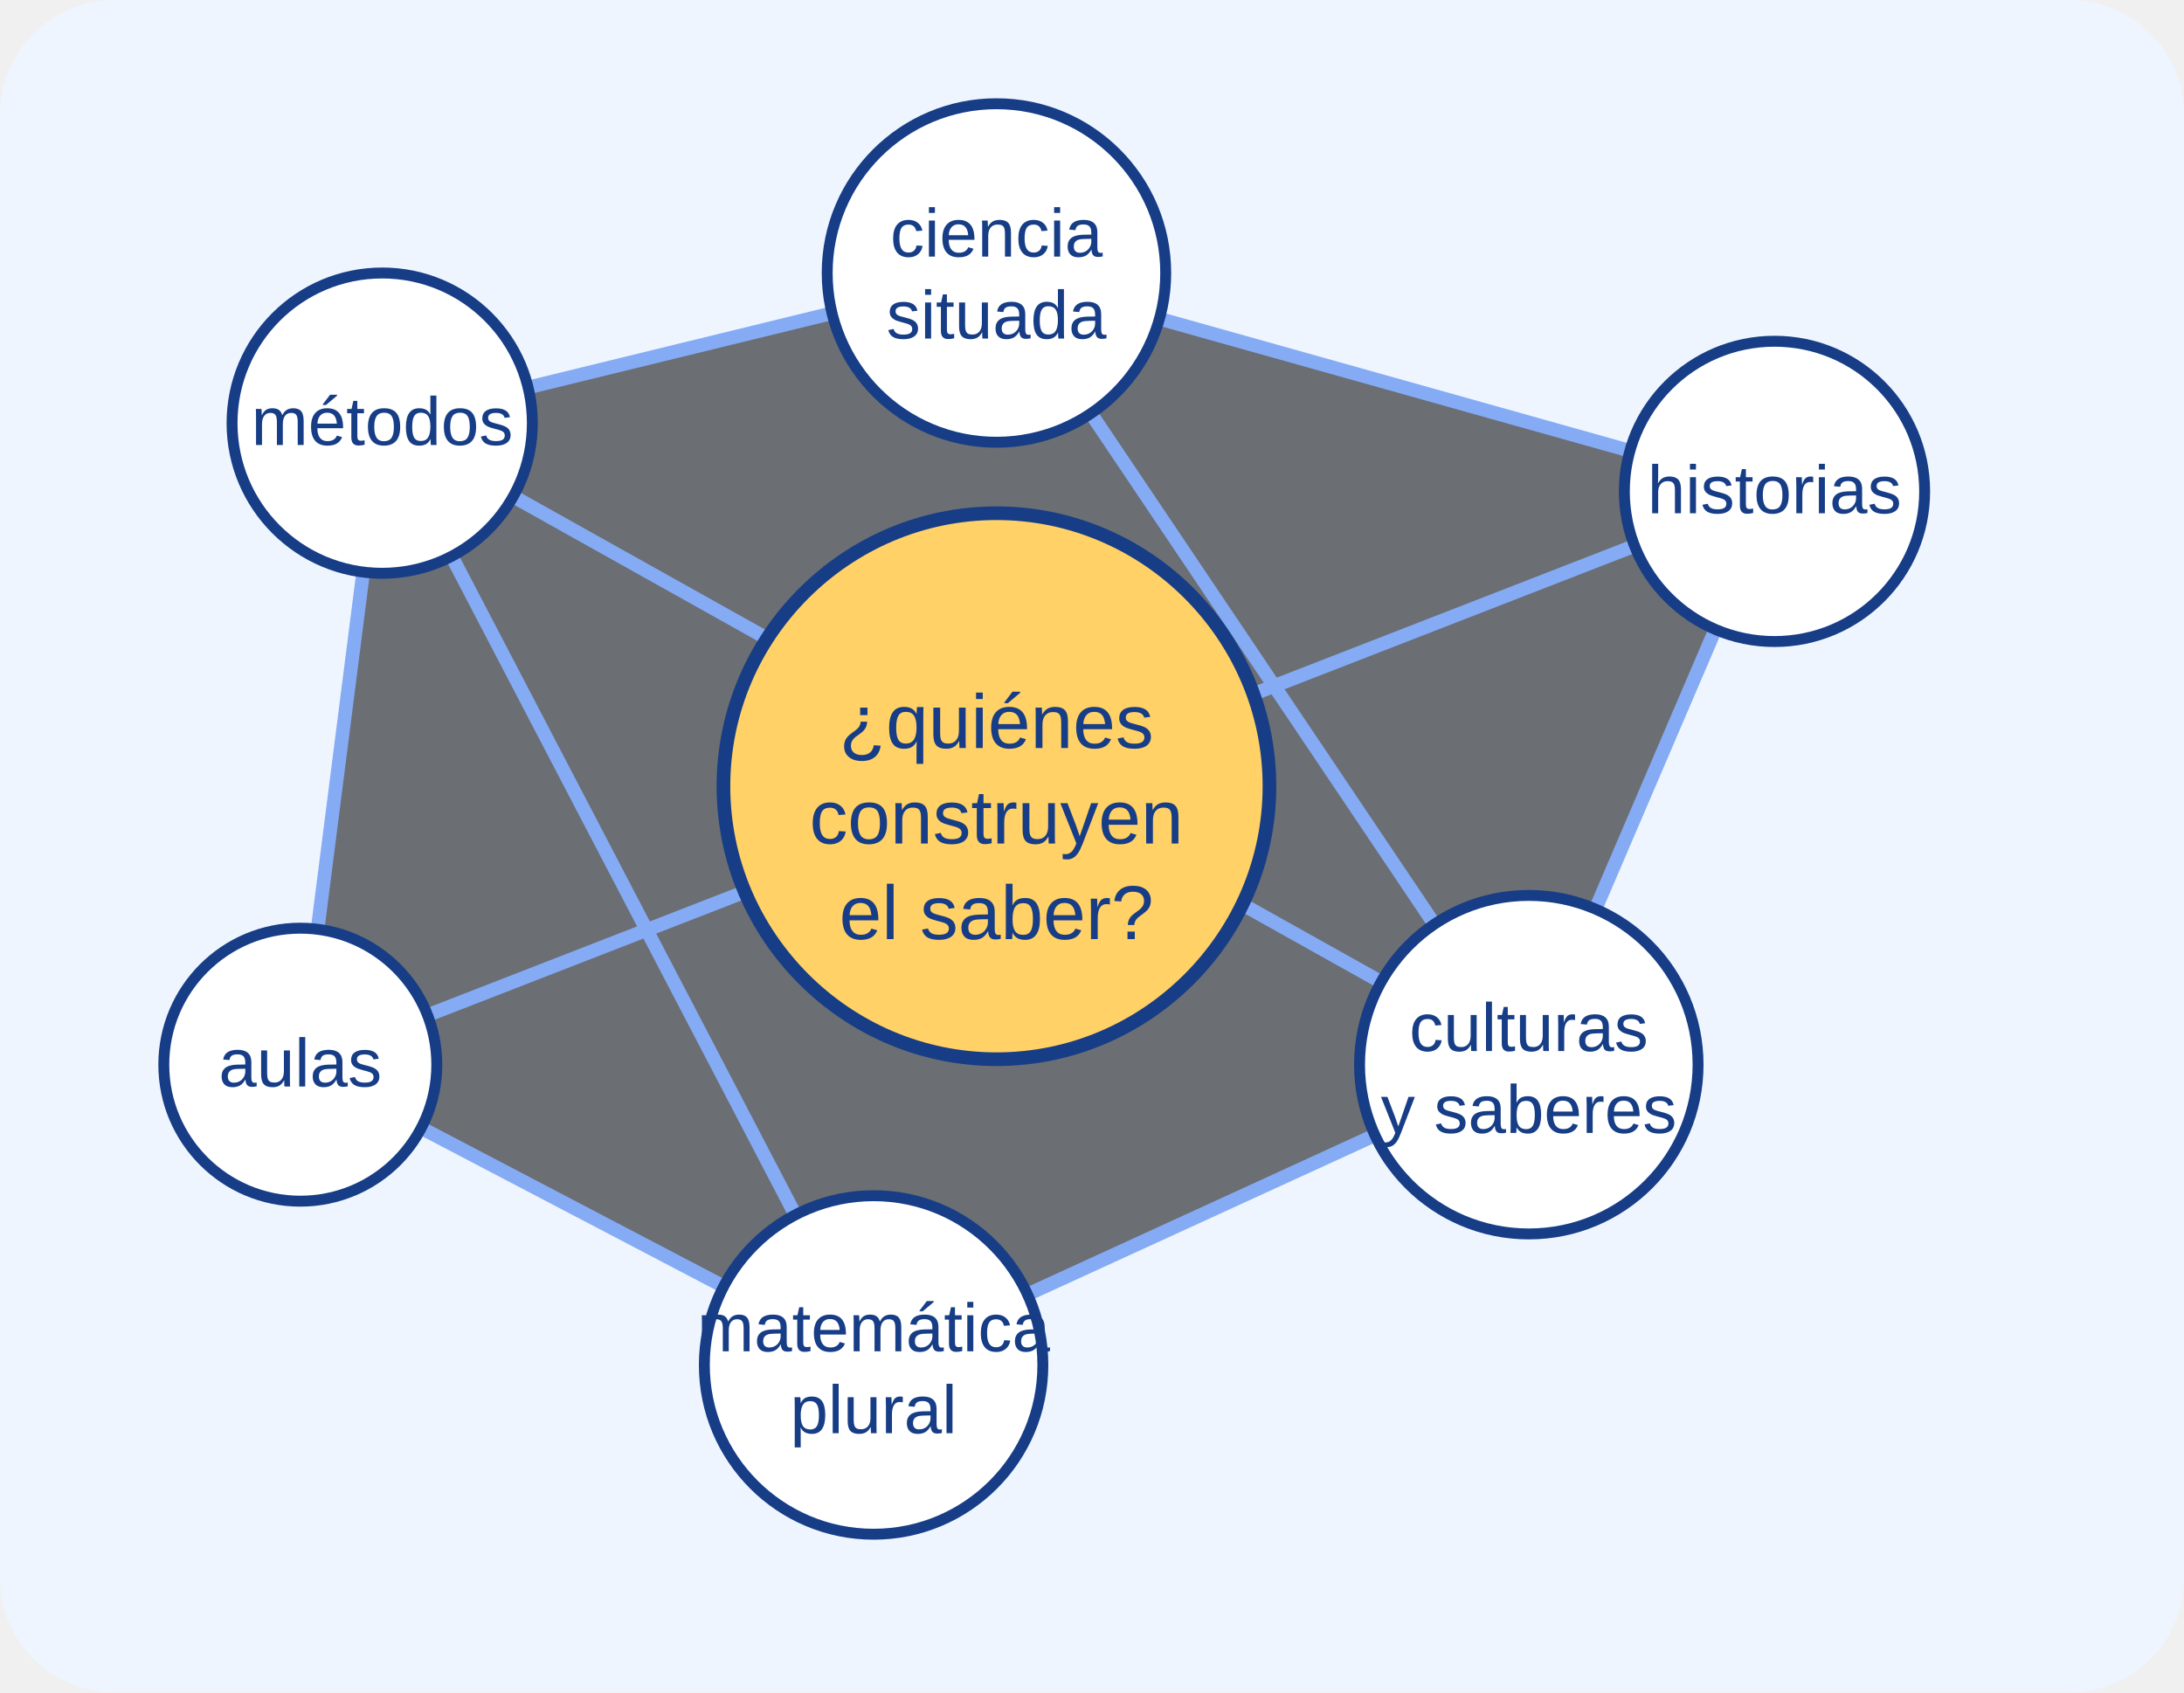
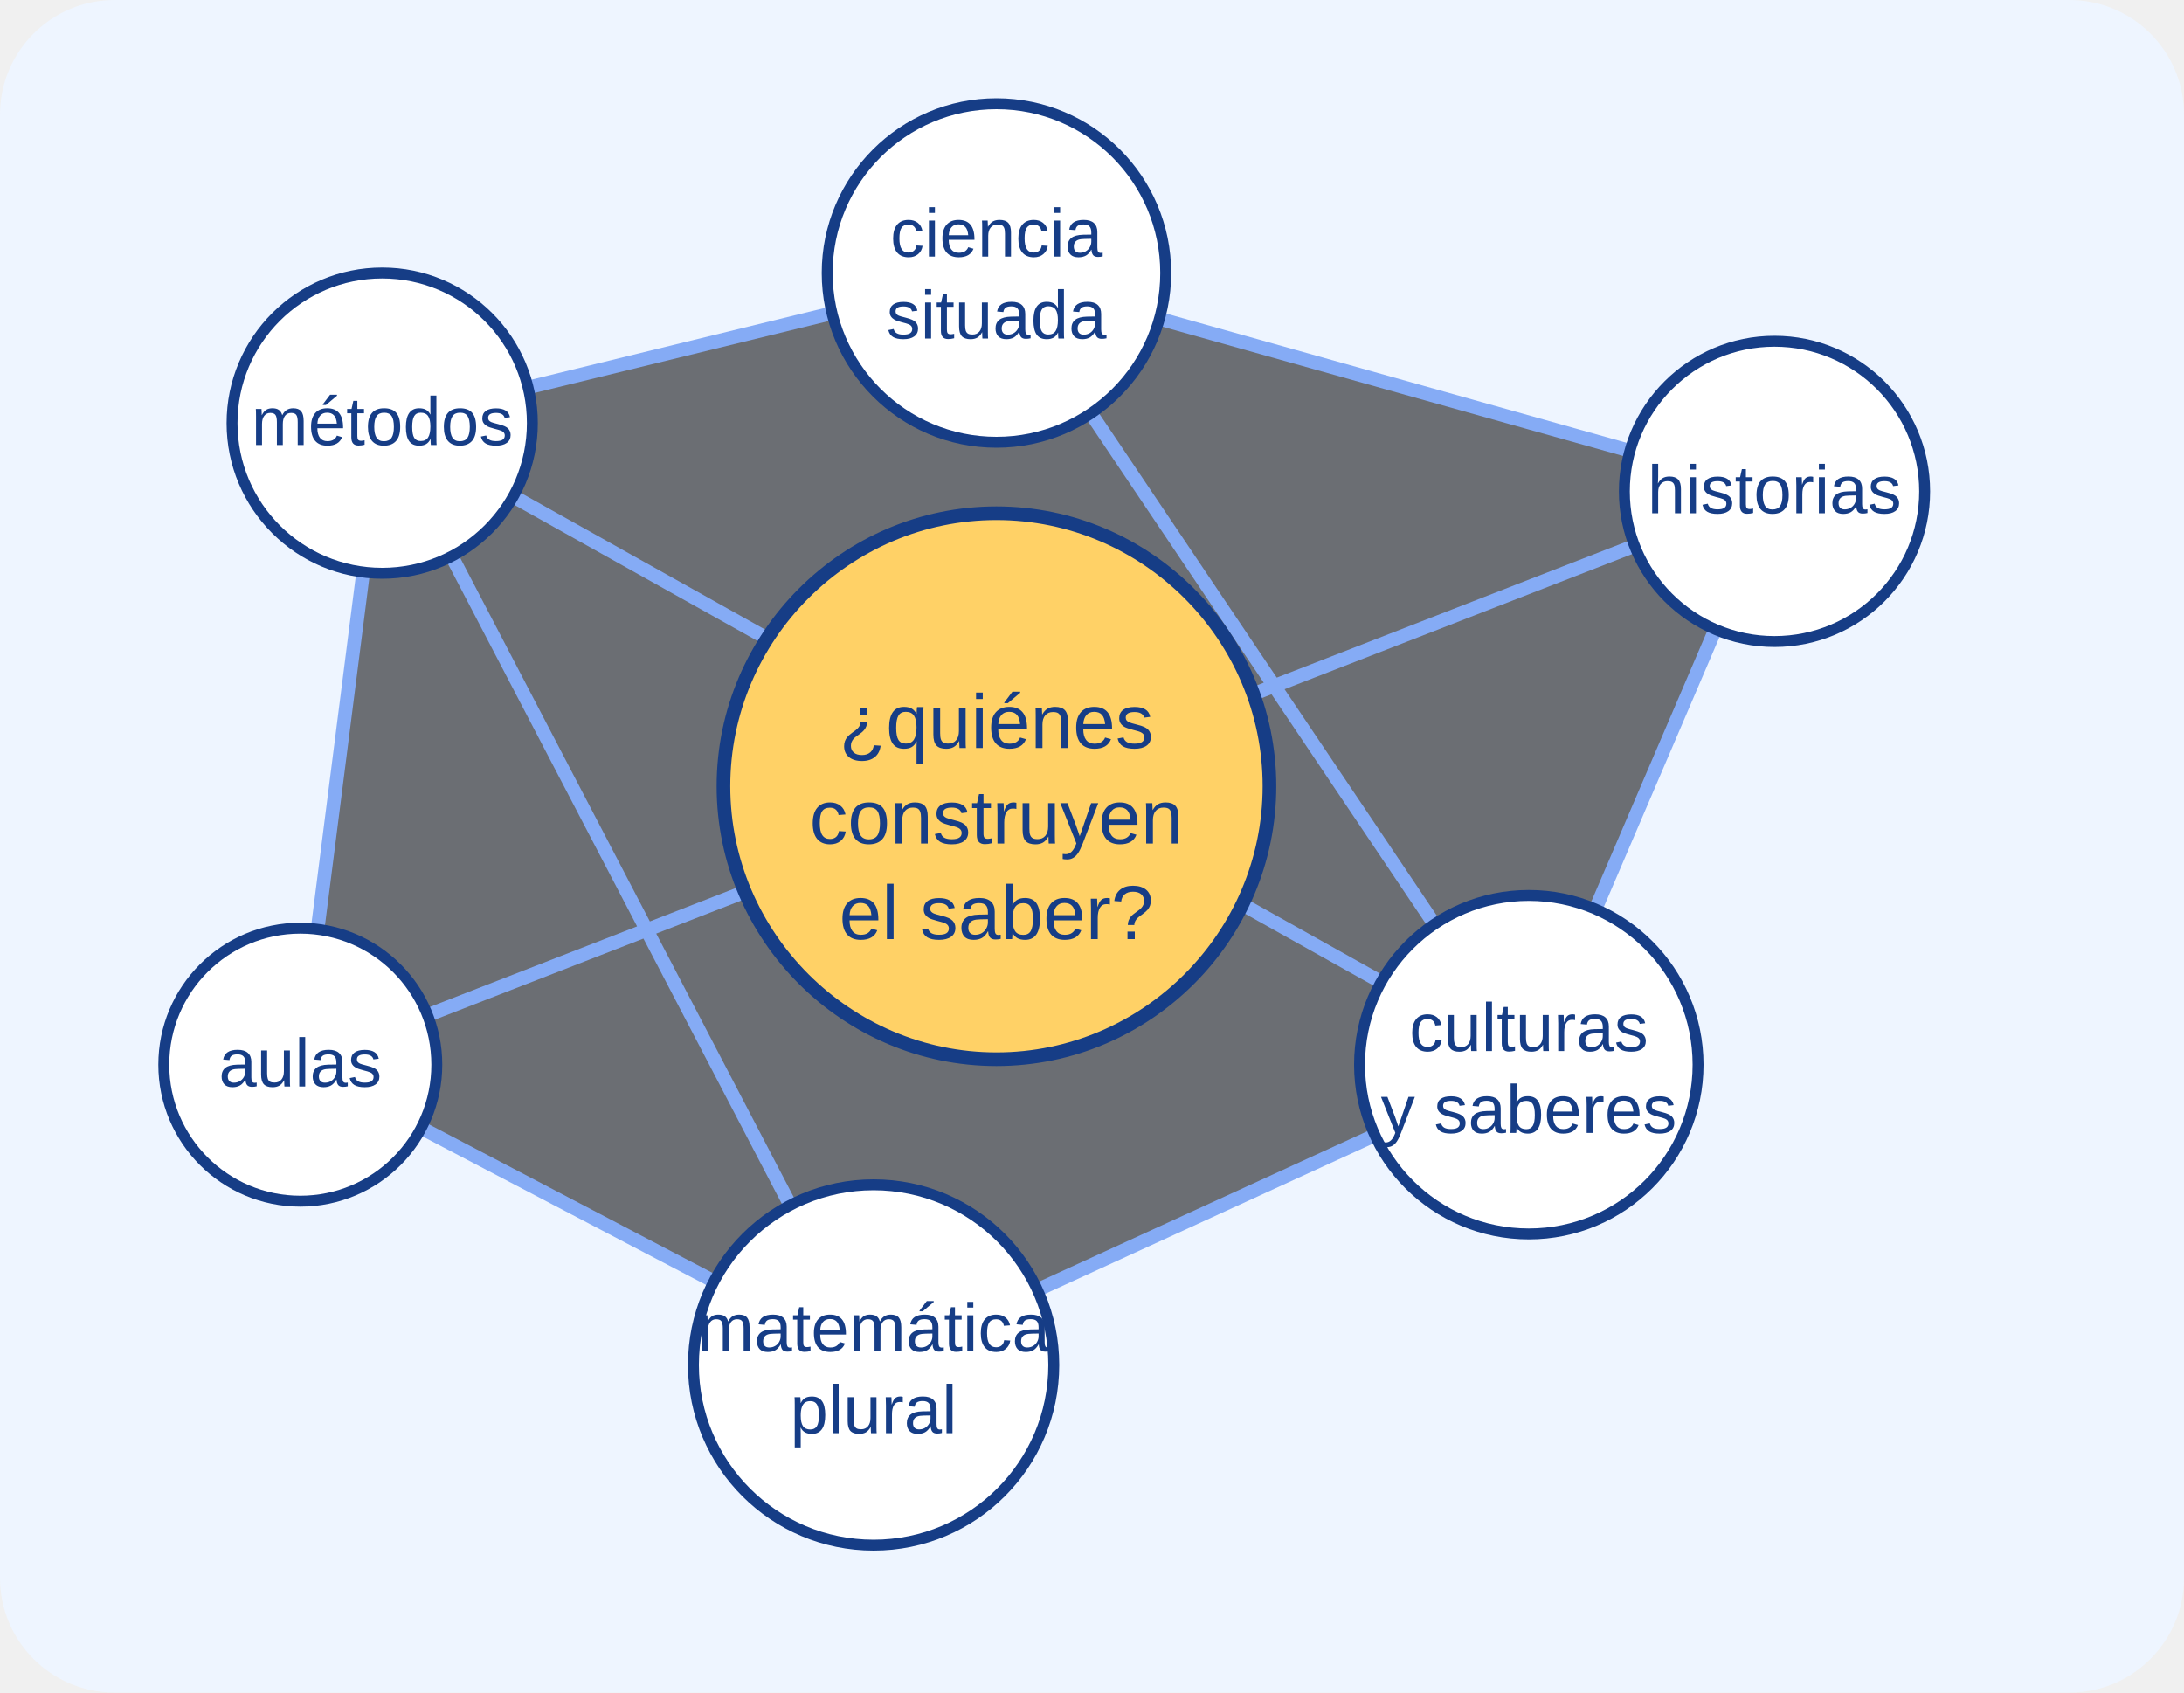
<svg xmlns="http://www.w3.org/2000/svg" viewBox="0 0 800 620" role="img" aria-labelledby="title desc">
  <rect width="800" height="620" rx="42" fill="#eef5ff" />
  <g stroke="#2f6fed" stroke-width="5" opacity=".55">
    <path d="M140 155L365 100 650 180 560 390 320 500 110 390Z" />
    <path d="M140 155L320 500M365 100L560 390M650 180L110 390M140 155L560 390" />
  </g>
  <g fill="#fff" stroke="#163d86" stroke-width="4">
    <circle cx="140" cy="155" r="55" />
    <circle cx="365" cy="100" r="62" />
    <circle cx="650" cy="180" r="55" />
    <circle cx="560" cy="390" r="62" />
-     <circle cx="320" cy="500" r="62" />
+     <circle cx="320" cy="500" r="66" />
    <circle cx="110" cy="390" r="50" />
  </g>
  <g fill="#163d86" font-family="Arial,sans-serif" font-size="25" text-anchor="middle">
    <text x="140" y="163">métodos</text>
    <text x="365" y="94">ciencia</text>
    <text x="365" y="124">situada</text>
    <text x="650" y="188">historias</text>
    <text x="560" y="385">culturas</text>
    <text x="560" y="415">y saberes</text>
    <text x="320" y="495">matemática</text>
    <text x="320" y="525">plural</text>
    <text x="110" y="398">aulas</text>
  </g>
  <path d="M365 188c-55 0-100 45-100 100s45 100 100 100 100-45 100-100-45-100-100-100Z" fill="#ffd166" stroke="#163d86" stroke-width="5" />
  <text x="365" y="274" fill="#163d86" font-family="Arial,sans-serif" font-size="28" text-anchor="middle">¿quiénes</text>
  <text x="365" y="309" fill="#163d86" font-family="Arial,sans-serif" font-size="28" text-anchor="middle">construyen</text>
  <text x="365" y="344" fill="#163d86" font-family="Arial,sans-serif" font-size="28" text-anchor="middle">el saber?</text>
</svg>
